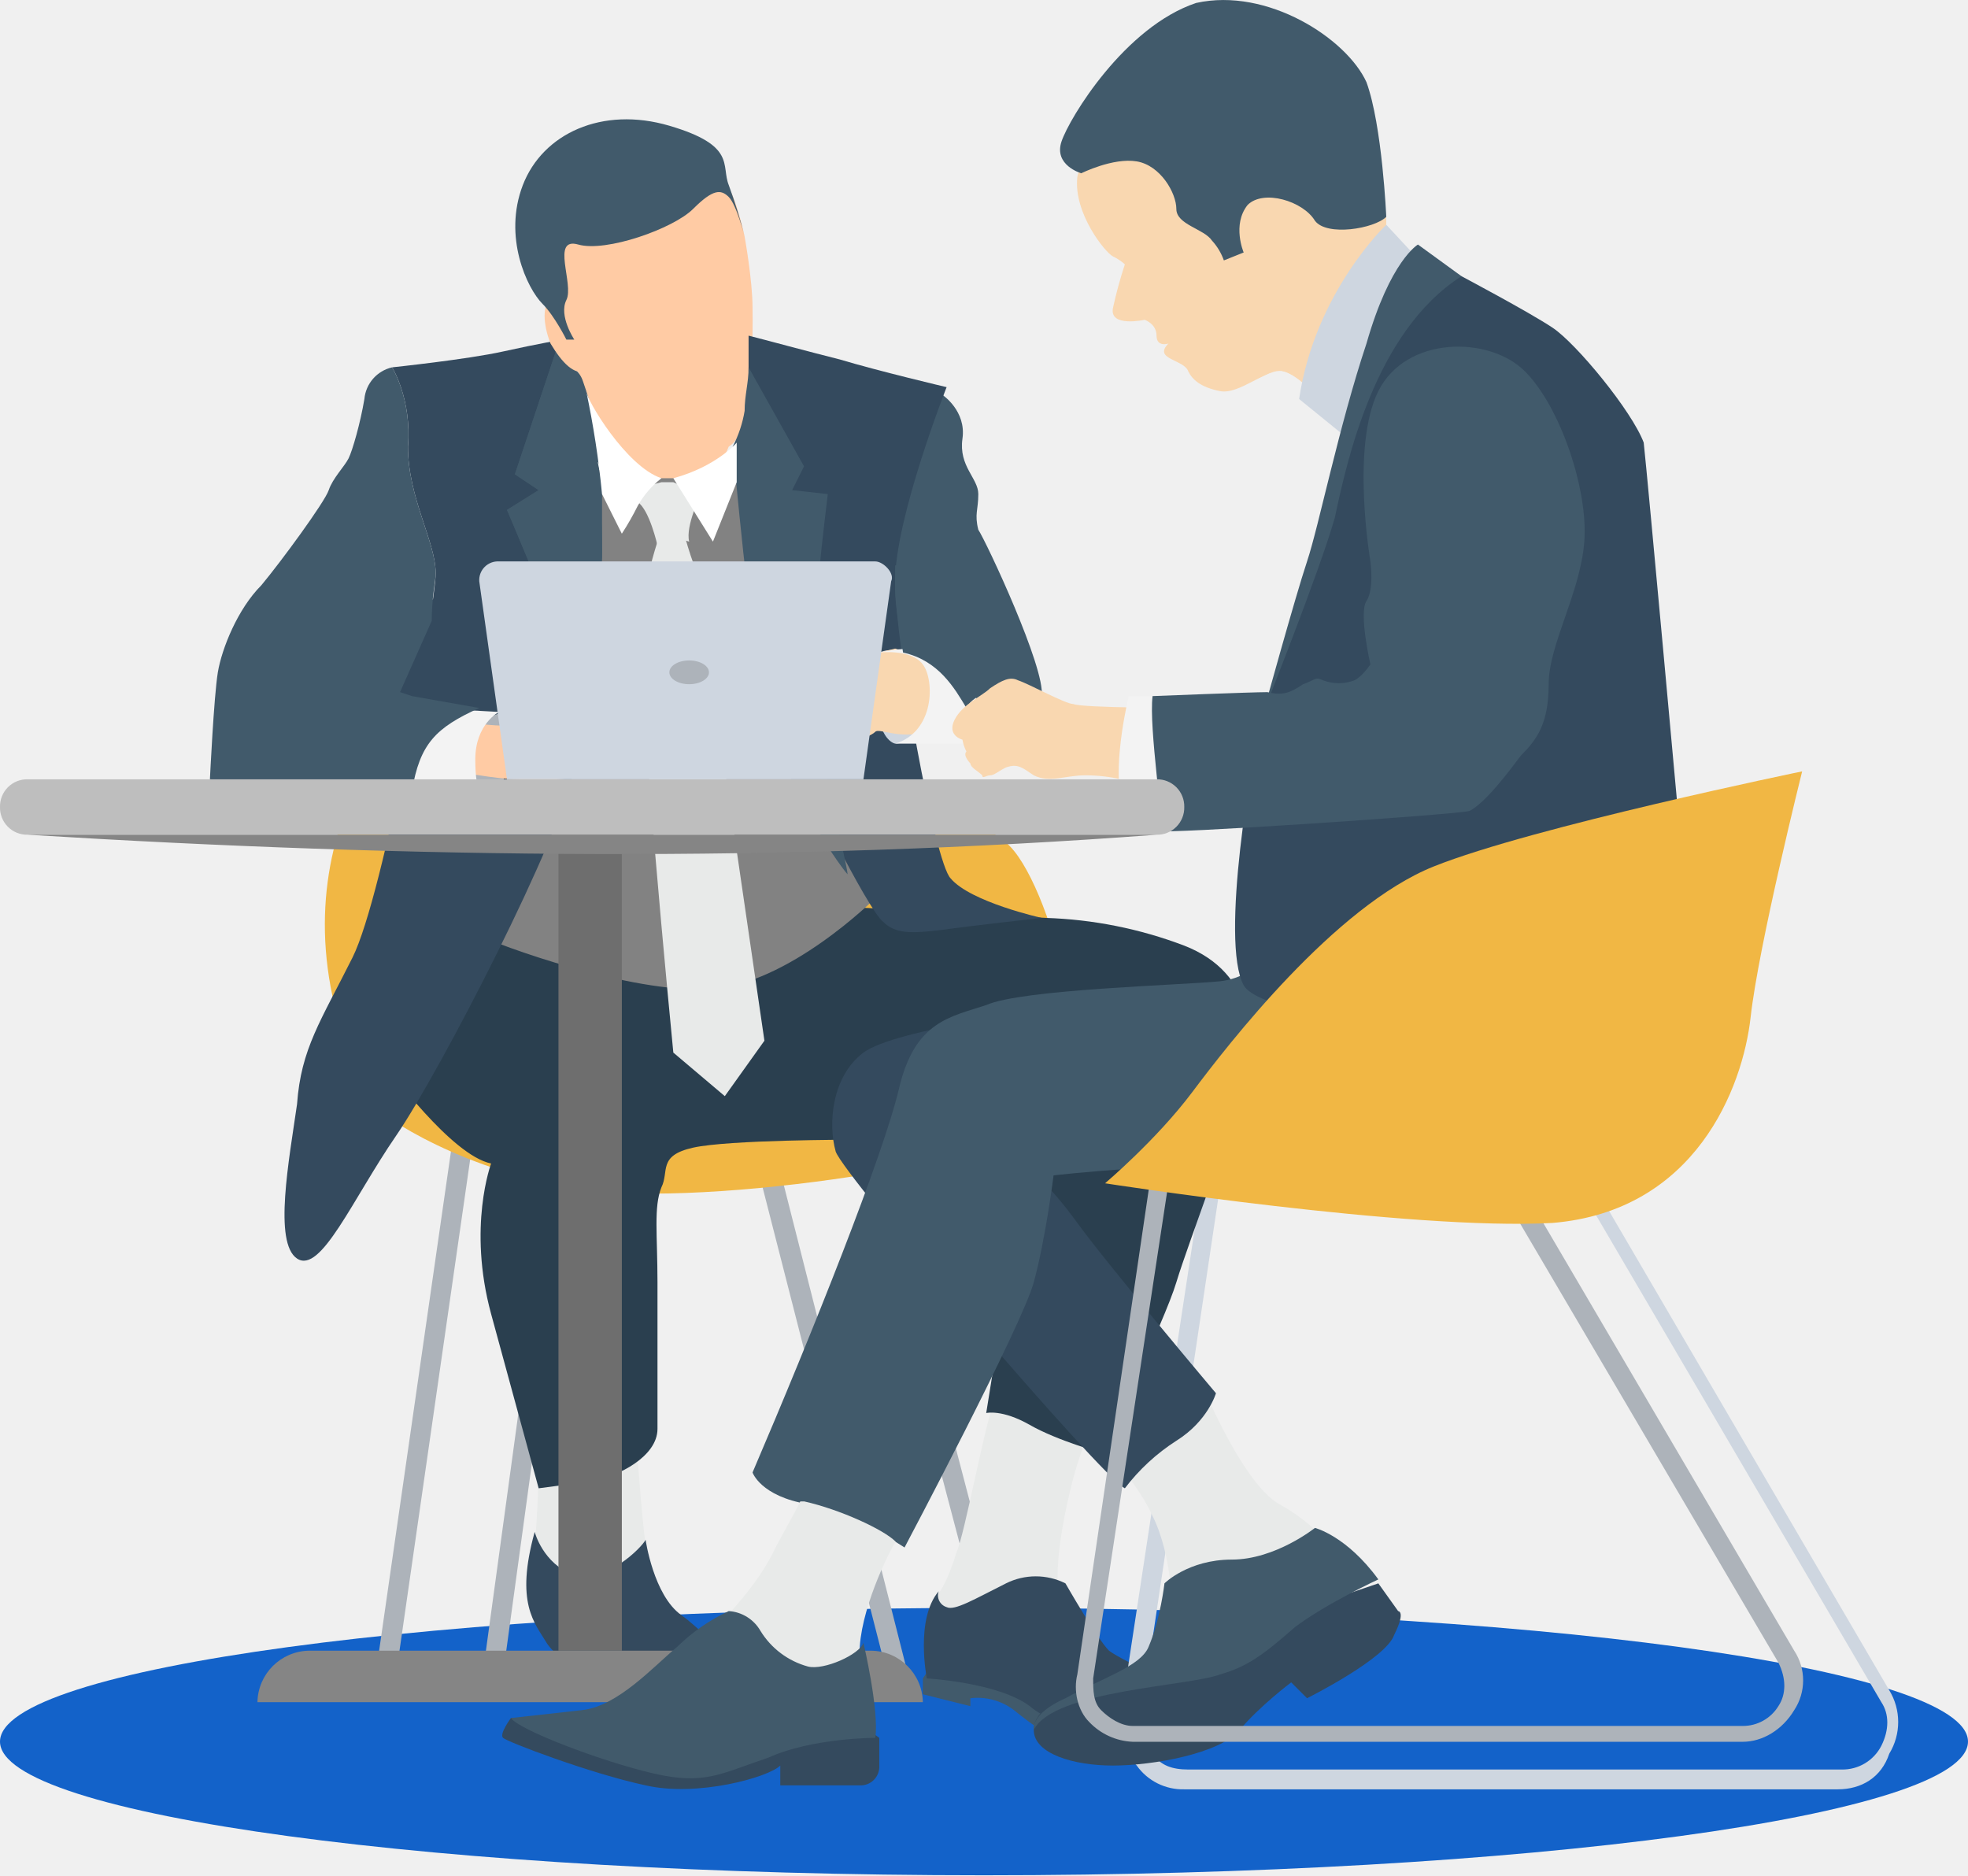
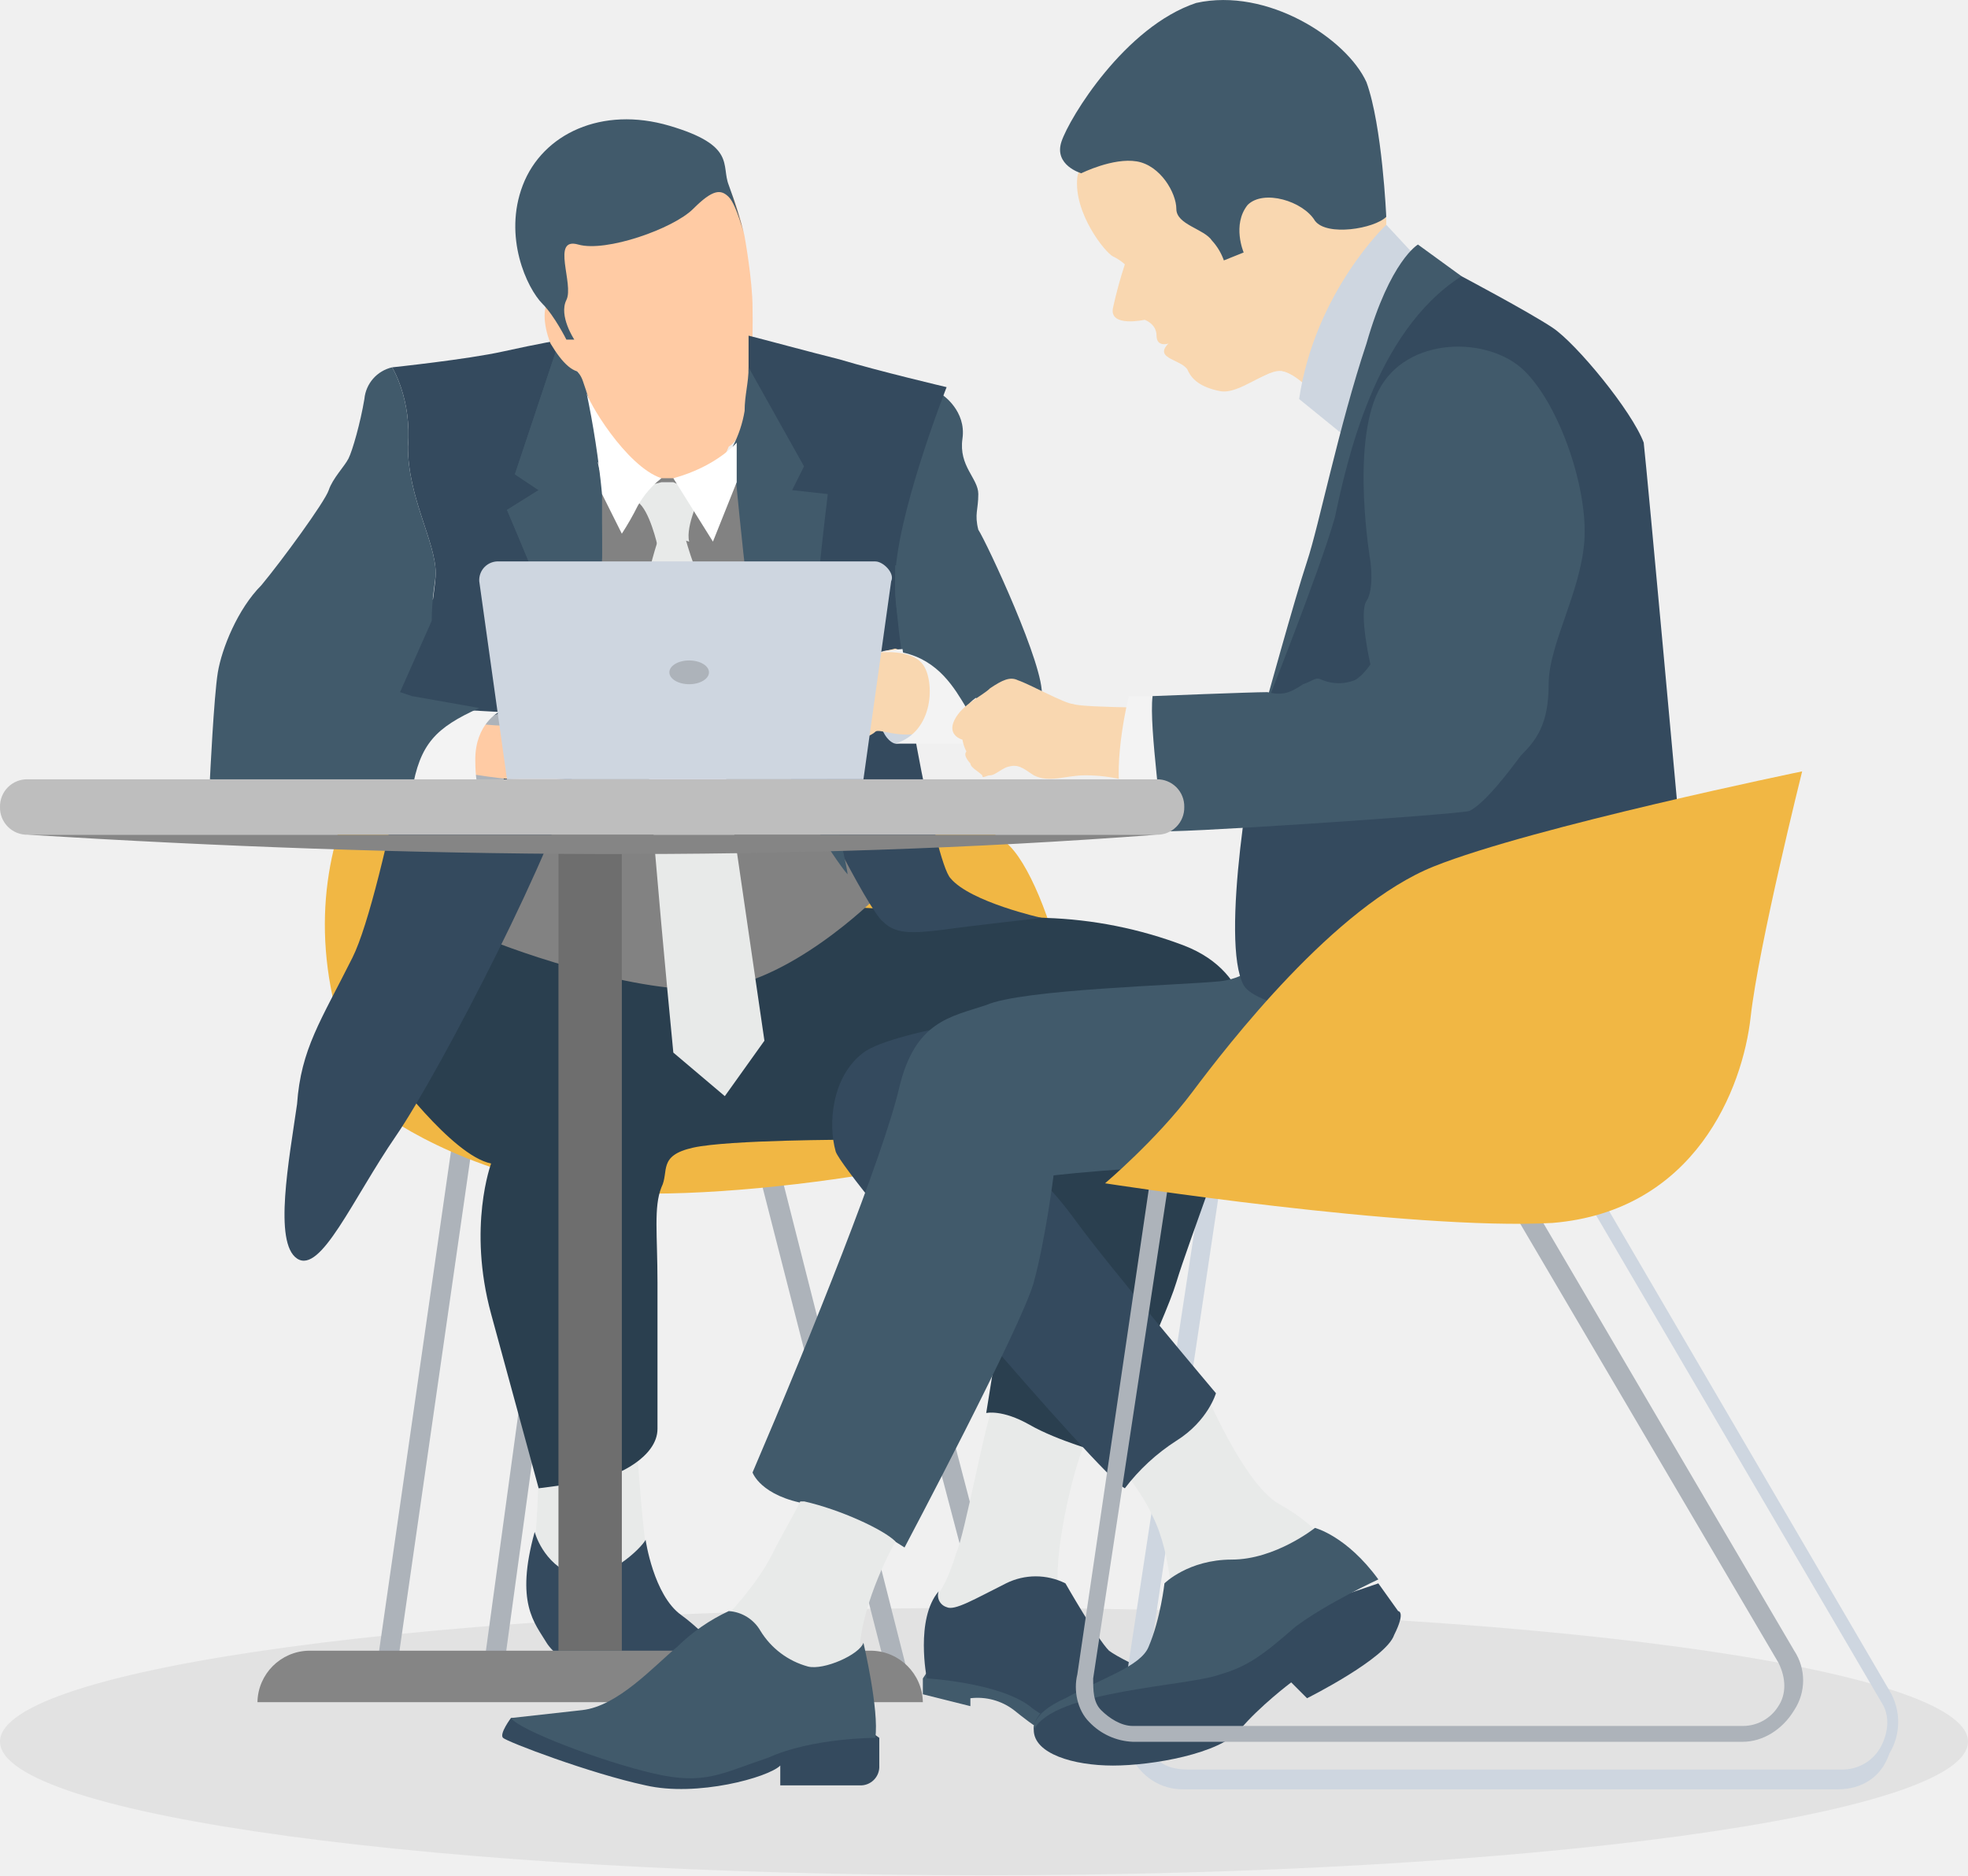
<svg xmlns="http://www.w3.org/2000/svg" viewBox="0 0 530 505">
  <defs>
    <style>
      .cls-1 {
-         fill: #1362c9;
+         fill: rgba(0,0,0,0.06);
      }

      .cls-2 {
        fill: #adb3ba;
      }

      .cls-3 {
        fill: #e8eae9;
      }

      .cls-4 {
        fill: #f1b744;
      }

      .cls-5 {
        fill: #344a5e;
      }

      .cls-6 {
        fill: #415a6b;
      }

      .cls-7 {
        fill: #ced6e0;
      }

      .cls-8 {
        fill: #2a3f4f;
      }

      .cls-9 {
        fill: #ffcba4;
      }

      .cls-10 {
        fill: #828282;
      }

      .cls-11 {
        fill: #f9d7b0;
      }

      .cls-12 {
        fill: #f3f3f3;
      }

      .cls-13 {
        fill: #fff;
      }

      .cls-14 {
        fill: #6e6e6e;
      }

      .cls-15 {
        fill: #bebebe;
      }

      .cls-16 {
        fill: #858585;
      }
    </style>
  </defs>
  <g id="_609116" data-name="609116" transform="translate(0 -14.673)">
    <ellipse id="Ellipse_3" data-name="Ellipse 3" class="cls-1" cx="265" cy="36" rx="265" ry="36" transform="translate(0 447.673)" />
    <g id="Group_1" data-name="Group 1">
      <path id="Path_1" data-name="Path 1" class="cls-2" d="M238.933,465.6l-35.2-137.6,5.334-2.133,35.2,138.666Z" />
      <path id="Path_2" data-name="Path 2" class="cls-2" d="M106.667,465.6l-5.334-1.067,21.334-148.266L128,317.328Z" />
      <path id="Path_3" data-name="Path 3" class="cls-2" d="M267.733,465.6l-36.266-137.6,5.333-2.133,36.267,138.666Z" />
      <path id="Path_4" data-name="Path 4" class="cls-2" d="M135.467,465.6l-5.334-1.067L150.4,316.262l5.333,1.066Z" />
    </g>
    <path id="Path_60" data-name="Path 60" class="cls-3" d="M232.944,468.756l-16.347,6.7-16.987-1.164,1.31-4.076s2.183-2.475,4.658-10.772c2.139-4.329,7.809-35.383,9.949-39.712h1.07c9.628,2.164,21.143,5.461,24.353,8.708C237.739,433.846,231.874,457.934,232.944,468.756Z" transform="translate(52 -26.73)" />
    <path id="Path_5" data-name="Path 5" class="cls-4" d="M100.267,311.995c0,1.067,19.2,16,52.267,22.4s115.2-6.4,130.133-17.067,0-66.133-11.733-75.733-21.333-5.333-34.133-25.6c-11.733-20.267-88.533-35.2-112-22.4S69.333,253.328,100.267,311.995Z" />
    <path id="Path_6" data-name="Path 6" class="cls-3" d="M144,431.462s1.067-12.8,1.067-22.4,25.6-18.133,25.6-18.133,2.133,38.4,4.267,45.867,2.133,7.467,2.133,7.467S150.4,455.995,144,431.462Z" />
    <path id="Path_7" data-name="Path 7" class="cls-5" d="M144,427.2s2.133,8.533,10.667,11.733c8.533,2.133,18.133-7.467,19.2-9.6,0,0,2.133,14.933,9.6,20.267S201.6,467.728,201.6,467.728a25.373,25.373,0,0,1-20.267,7.467c-12.8-1.067-30.933-12.8-34.133-18.133s-8.533-10.667-3.2-29.867" />
    <path id="Path_8" data-name="Path 8" class="cls-6" d="M250.667,463.462l-2.133,3.2v4.267l12.8,3.2V472a16.136,16.136,0,0,1,11.733,3.2c5.333,4.267,10.667,8.533,18.133,8.533,6.4,0,14.933-1.067,16-5.333C309.333,475.2,268.8,463.462,250.667,463.462Z" />
    <path id="Path_9" data-name="Path 9" class="cls-5" d="M249.6,466.662s-3.2-16,3.2-23.467a3.3,3.3,0,0,0,2.133,4.267c2.133,1.067,7.467-2.133,16-6.4a17.888,17.888,0,0,1,16,0s8.533,14.933,11.733,18.133c4.267,3.2,23.467,11.733,28.8,11.733s1.067,14.933-11.733,13.867-30.933-4.267-38.4-10.667C268.8,467.728,249.6,466.662,249.6,466.662Z" />
    <path id="Path_10" data-name="Path 10" class="cls-7" d="M494.933,496.528h-176a15.2,15.2,0,0,1-12.8-6.4c-3.2-3.2-4.267-8.533-4.267-13.867l22.4-147.2,103.467,2.133L508.8,469.862a16.371,16.371,0,0,1,0,17.067C506.667,493.328,501.333,496.528,494.933,496.528Zm-166.4-162.133L307.2,477.328c0,3.2,0,7.467,3.2,9.6,2.133,3.2,5.333,4.267,9.6,4.267H496a11.732,11.732,0,0,0,10.667-6.4c2.133-4.267,2.133-8.533,0-11.733l-80-136.533Z" />
    <ellipse id="Ellipse_1" data-name="Ellipse 1" class="cls-5" cx="12.8" cy="19.2" rx="12.8" ry="19.2" transform="translate(96 172.262)" />
    <path id="Path_11" data-name="Path 11" class="cls-8" d="M104.533,302.395s17.067,23.467,27.733,25.6c0,0-6.4,17.067,0,40.533l12.8,46.933s8.533-1.067,14.933-2.133,17.067-6.4,17.067-13.867V359.994c0-12.8-1.067-20.267,1.067-25.6,2.133-4.267-1.067-8.533,8.533-10.667s42.667-2.133,42.667-2.133l46.933,6.4s-9.6,60.8-10.667,67.2c0,0,4.267-1.067,11.733,3.2s19.2,7.467,19.2,7.467,17.067-35.2,20.267-45.867,16-43.733,18.133-54.4c3.2-10.667,3.2-28.8-16-36.267A115.071,115.071,0,0,0,281.6,261.86L128,253.328Z" />
    <g id="Group_2" data-name="Group 2">
      <path id="Path_12" data-name="Path 12" class="cls-9" d="M153.6,108.262l4.267,12.8c1.067,3.2,5.333,25.6,5.333,25.6l25.6,5.333,7.467-17.067s4.267-2.133,5.333-11.733a223.2,223.2,0,0,0,1.067-25.6c0-7.467-2.133-19.2-2.133-19.2S198.4,67.728,195.2,63.462s-44.8,5.333-46.933,13.867,4.266,27.733,5.333,30.933Z" />
      <path id="Path_13" data-name="Path 13" class="cls-9" d="M161.067,137.062c-1.067-6.4-2.133-12.8-3.2-14.933s-2.133-7.467-3.2-10.667c1.067,2.133,1.067,4.267,2.133,7.467C157.867,124.262,160,130.661,161.067,137.062Z" />
    </g>
    <path id="Path_14" data-name="Path 14" class="cls-9" d="M188.8,151.995l6.4-14.933a20.12,20.12,0,0,1-17.067,2.133c-9.6-3.2-20.267-16-20.267-16S169.6,144.528,188.8,151.995Z" />
    <path id="Path_15" data-name="Path 15" class="cls-10" d="M178.133,143.462h3.2l21.333-2.133,33.067,115.2s-23.467,23.467-44.8,24.533S134.4,269.328,128,266.128c-5.333-3.2,25.6-125.867,25.6-125.867Z" />
    <g id="Group_3" data-name="Group 3">
      <path id="Path_16" data-name="Path 16" class="cls-3" d="M181.333,156.262l3.2,3.2a98.04,98.04,0,0,0,3.2,9.6c0,2.133,18.133,125.867,18.133,125.867L195.2,309.862l-13.867-11.733s-10.667-108.8-8.533-118.4a107.506,107.506,0,0,1,4.267-19.2Z" />
      <path id="Path_17" data-name="Path 17" class="cls-3" d="M173.867,145.6l4.267-1.067h3.2l7.467,3.2s-4.267,8.533-3.2,12.8c-3.2-1.067-5.333-1.067-8.533,1.067,0,0-2.133-9.6-5.333-11.733C167.467,147.728,173.867,145.6,173.867,145.6Z" />
    </g>
    <path id="Path_18" data-name="Path 18" class="cls-5" d="M151.467,106.128s-6.4,1.067-16,3.2-29.867,4.267-29.867,4.267,5.333,8.533,4.267,21.333c0,13.867,7.467,25.6,7.467,34.133s-13.867,86.4-22.4,103.467S81.067,297.061,80,311.995c-2.133,14.933-6.4,37.333,0,41.6s14.933-16,26.667-33.067,44.8-81.067,48-99.2C157.867,202.128,151.467,106.128,151.467,106.128Z" />
    <path id="Path_19" data-name="Path 19" class="cls-2" d="M124.8,226.662l6.4,3.2s7.467,2.133,4.267-23.467c0,0-6.4,2.133-8.533,4.267S124.8,226.662,124.8,226.662Z" />
    <g id="Group_4" data-name="Group 4">
      <path id="Path_20" data-name="Path 20" class="cls-6" d="M162.133,146.661v17.067c0,11.733-8.533,57.6-8.533,57.6s1.067-24.533-2.133-32c-2.133-7.467-14.933-37.333-14.933-37.333l8.533-5.333-6.4-4.267,11.733-35.2a1.045,1.045,0,0,1,1.067,1.067v1.067h0l4.267,12.8C157.867,124.262,162.133,142.4,162.133,146.661Z" />
      <path id="Path_21" data-name="Path 21" class="cls-6" d="M162.133,162.661v1.067c0,11.733-8.533,57.6-8.533,57.6s1.067-24.533-2.133-32c-2.133-7.467-14.933-37.333-14.933-37.333l8.533-5.333-6.4-4.267,11.733-35.2a5.541,5.541,0,0,1,2.133,4.267c1.067,2.133,3.387,2.657,4.453,5.857,1.137,3.411,2.716,7.565,2.8,11.421,8.354,23.85-1.351,5.333-.852,8.322l-.491-1.268C161.642,144.327,162.133,154.128,162.133,162.661Z" />
    </g>
    <g id="Group_5" data-name="Group 5">
      <path id="Path_22" data-name="Path 22" class="cls-9" d="M129.067,209.6s8.533,1.067,8.533,0c0-2.133,1.067-3.2,3.2-5.333a13.525,13.525,0,0,1,6.4-1.067c3.2,0,9.6,0,10.667,2.133,2.133,2.133,0,5.333-3.2,4.267-3.2,0-5.333,0-6.4,1.067l-1.067,1.067s7.467,2.133,10.667,1.067,9.6-1.067,12.8-1.067c3.2,1.067,6.4,2.133,5.333,4.267a2.337,2.337,0,0,1,1.067,3.2c-1.067,2.133-6.4,4.267-12.8,4.267-7.467,0-18.133,2.133-24.533,1.067-6.4,0-16-2.133-24.533-3.2h-8.533Z" />
      <path id="Path_23" data-name="Path 23" class="cls-9" d="M157.867,102.928c2.133,5.333,2.133,10.667,0,11.733-3.2,1.067-6.4-2.133-9.6-7.467-2.133-5.333-2.133-10.667,0-11.733C151.467,94.395,154.667,97.6,157.867,102.928Z" />
    </g>
    <path id="Path_24" data-name="Path 24" class="cls-6" d="M280.533,202.128a37.775,37.775,0,0,1-2.133,12.8l-16,2.133s-1.067-21.333-20.267-25.6c-1.067-7.467-2.133-13.867-2.133-18.133,0-17.067,13.867-52.267,13.867-52.267s6.4,4.267,5.333,11.733,4.267,10.667,4.267,14.933-1.067,5.333,0,9.6C265.6,160.528,281.6,194.662,280.533,202.128Z" />
    <path id="Path_25" data-name="Path 25" class="cls-5" d="M280.533,261.862s-19.2,2.133-26.667,3.2c-8.533,1.067-12.8,1.067-16-2.133-4.267-3.2-22.4-40.533-22.4-40.533s-6.4-29.867-7.467-57.6c0-18.133-4.267-38.4-6.4-50.133v-9.6c4.267,1.067,16,4.267,24.533,6.4,10.667,3.2,28.8,7.467,28.8,7.467s-13.867,35.2-13.867,52.267,10.667,75.733,14.933,80C261.333,257.6,280.533,261.862,280.533,261.862Z" />
    <path id="Path_26" data-name="Path 26" class="cls-7" d="M241.067,214.928s-7.467-1.067-4.267-24.533c0,0,4.267-2.133,9.6,1.067s9.6,12.8,7.467,17.067S243.2,214.928,241.067,214.928Z" />
    <path id="Path_27" data-name="Path 27" class="cls-6" d="M228.267,250.128c-1.067-1.067-14.933-19.2-21.333-42.667-4.267-16-7.467-50.133-9.6-72.533a32.233,32.233,0,0,0,3.2-9.6c0-4.267,1.067-7.467,1.067-11.733l14.933,26.667-3.2,6.4,9.6,1.067s-5.333,42.667-4.267,54.4C219.733,212.795,228.267,247.995,228.267,250.128Z" />
    <g id="Group_6" data-name="Group 6">
      <path id="Path_28" data-name="Path 28" class="cls-11" d="M241.067,189.328,236.8,190.4a34.3,34.3,0,0,1-8.533-1.067c-3.2-1.067-9.6-4.267-12.8-2.133-3.2,1.067-9.6,12.8-9.6,12.8l25.6,13.867s3.2-1.067,4.267-2.133,6.4,2.133,13.867,0l8.533-1.067s-4.267-10.667-6.4-14.933S244.267,190.4,241.067,189.328Z" />
      <path id="Path_29" data-name="Path 29" class="cls-11" d="M364.8,66.661l8.533,6.4v2.133L355.2,122.128s-5.333-6.4-9.6-7.467-11.733,6.4-17.067,5.333-7.467-3.2-8.533-5.333c-1.067-3.2-9.6-3.2-5.333-7.467,0,0-3.2,1.067-3.2-2.133s-3.2-4.267-3.2-4.267-9.6,2.133-8.533-3.2a117.194,117.194,0,0,1,3.2-11.733,13.192,13.192,0,0,0-3.2-2.133c-2.133-1.067-10.667-11.733-9.6-21.333s38.4-20.267,53.333-19.2C357.333,45.328,364.8,66.661,364.8,66.661Z" />
    </g>
    <path id="Path_30" data-name="Path 30" class="cls-3" d="M324.267,388.8s10.667,25.6,20.267,30.933,12.8,10.667,12.8,10.667l-41.6,18.133s0-14.933-5.333-25.6c-5.333-11.733-18.133-23.467-18.133-23.467Z" />
    <path id="Path_31" data-name="Path 31" class="cls-5" d="M317.867,459.2s-12.8,7.467-21.333,9.6S278.4,474.128,278.4,480.528s10.667,9.6,21.333,9.6,28.8-3.2,34.133-9.6,13.867-12.8,13.867-12.8L352,472s21.333-10.667,23.467-17.067c3.2-6.4,1.067-6.4,1.067-6.4l-5.333-7.467Z" />
    <path id="Path_32" data-name="Path 32" class="cls-6" d="M313.6,441.061s6.4-6.4,18.133-6.4,22.4-8.533,22.4-8.533S362.666,428.261,371.2,440c0,0-13.867,6.4-22.4,12.8-8.533,7.467-12.8,10.667-20.267,12.8-8.533,3.2-44.8,4.267-50.133,14.933,0,0-1.067-4.267,8.533-8.533,9.6-5.333,20.267-8.533,22.4-13.867C312.533,450.662,313.6,441.061,313.6,441.061Z" />
    <path id="Path_33" data-name="Path 33" class="cls-5" d="M283.733,286.395s-42.667,5.333-51.2,11.733-9.6,19.2-7.467,26.667c2.133,6.4,71.467,87.467,77.867,90.667a54.167,54.167,0,0,1,13.867-12.8c8.533-5.333,10.667-12.8,10.667-12.8s-28.8-34.133-37.333-45.867S278.4,331.2,278.4,331.2l42.667-22.4Z" />
    <path id="Path_34" data-name="Path 34" class="cls-2" d="M469.333,483.728H305.067a17.127,17.127,0,0,1-11.733-5.333c-3.2-3.2-4.267-8.533-3.2-12.8l20.267-137.6,97.067,2.133L483.2,459.2a14.533,14.533,0,0,1,0,16C480,480.528,474.667,483.728,469.333,483.728Zm-154.666-150.4L294.4,466.662c0,3.2,0,6.4,2.133,8.533s5.333,4.267,8.533,4.267H469.333a11.2,11.2,0,0,0,9.6-5.333c2.133-3.2,2.133-7.467,0-11.733L404.266,335.463Z" />
    <path id="Path_35" data-name="Path 35" class="cls-6" d="M202.667,411.2s2.133,6.4,14.933,8.533c11.733,2.133,26,11.672,26,11.672s31.6-59.672,34.8-71.4,5.333-28.8,5.333-28.8,35.2-4.267,70.4-2.133S439.466,310.929,444.8,299.2s8.533-37.333,8.533-37.333L342.4,270.395a19.02,19.02,0,0,1-13.867,8.533c-10.667,1.067-53.333,2.133-62.933,6.4-9.6,3.2-19.2,4.267-23.467,22.4S218.667,373.862,202.667,411.2Z" />
    <path id="Path_36" data-name="Path 36" class="cls-7" d="M373.333,75.195s-19.2,18.133-23.467,46.933l17.067,13.867L387.2,90.128Z" />
    <path id="Path_37" data-name="Path 37" class="cls-5" d="M452.267,237.328l-12.8,60.8s-98.133-6.4-104.533-18.133,2.133-61.867,5.333-73.6c3.2-10.667,13.867-37.333,20.267-66.133S387.2,87.995,387.2,87.995l6.4,1.067s18.133,9.6,24.533,13.867,21.333,22.4,24.533,30.933C443.733,143.462,452.267,237.328,452.267,237.328Z" />
    <path id="Path_38" data-name="Path 38" class="cls-6" d="M381.867,80.528S374.4,84.795,368,107.195c-7.467,22.4-12.8,49.067-16,58.667S340.267,206.4,340.267,206.4s14.933-37.333,19.2-52.267C362.667,139.2,370.134,104,393.6,89.061Z" />
    <path id="Path_39" data-name="Path 39" class="cls-4" d="M297.6,333.328S311.467,321.6,321.067,308.8s38.4-50.133,65.067-60.8,99.2-25.6,99.2-25.6-11.733,46.933-13.867,66.133S456.534,340.8,418.134,344C379.733,346.128,297.6,333.328,297.6,333.328Z" />
    <path id="Path_40" data-name="Path 40" class="cls-6" d="M373.333,73.062c-3.2,3.2-16,5.333-19.2,1.067C350.933,68.8,340.266,65.6,336,69.862c-4.267,5.333-1.067,12.8-1.067,12.8L329.6,84.8a15.606,15.606,0,0,0-3.2-5.333c-2.133-3.2-9.6-4.267-9.6-8.533s-4.267-11.733-10.667-12.8-14.933,3.2-14.933,3.2-7.467-2.133-5.333-8.533,17.067-30.933,36.267-37.333c19.2-4.267,40.533,9.6,45.867,21.333C372.267,48.528,373.333,73.062,373.333,73.062Z" />
    <path id="Path_41" data-name="Path 41" class="cls-11" d="M338.133,116.795h0c3.2-1.067,5.333-3.2,7.467-2.133,1.067,0,2.133,1.067,3.2,1.067,3.2-13.867,1.067-29.867,1.067-29.867C349.867,98.661,338.133,116.795,338.133,116.795Z" />
    <path id="Path_42" data-name="Path 42" class="cls-12" d="M236.8,190.4s8.533-1.067,11.733,3.2,3.2,18.133-7.467,21.333h22.4s2.133-12.8-4.267-19.2S246.4,188.262,236.8,190.4Z" />
    <path id="Path_43" data-name="Path 43" class="cls-6" d="M265.6,165.862v35.2c-2.133,1.067-4.267,2.133-5.333,4.267-3.2-5.333-7.467-12.8-17.067-14.933-1.067-7.467-2.133-12.8-2.133-17.067v-6.4H265.6Z" />
    <path id="Path_44" data-name="Path 44" class="cls-11" d="M301.867,224.528a44,44,0,0,0-9.6-1.067c-5.333,0-9.6,2.133-13.867,0-3.2-2.133-4.267-3.2-7.467-2.133-2.133,1.067-3.2,2.133-4.267,2.133s-2.133,1.067-2.133,0c-1.067-1.067-3.2-2.133-3.2-3.2,0,0-2.133-2.133-1.067-3.2a10.739,10.739,0,0,1-1.067-3.2s-4.267-1.067-2.133-5.333,7.467-6.4,9.6-8.533c3.2-2.133,5.333-3.2,7.467-2.133,3.2,1.067,12.8,6.4,14.933,6.4C291.2,205.329,320,205.329,320,205.329l-1.067,19.2H301.867Z" />
    <path id="Path_45" data-name="Path 45" class="cls-12" d="M314.667,202.128H304s-4.267,17.067-2.133,27.733l19.2,3.2Z" />
    <path id="Path_46" data-name="Path 46" class="cls-6" d="M369.067,165.862s-5.333-30.933,2.133-45.867,29.867-14.933,39.467-5.333,17.067,32,16,45.867-9.6,27.733-9.6,38.4-3.2,14.933-7.467,19.2c-3.2,4.267-9.6,12.8-13.867,14.933-4.267,1.067-84.267,6.4-83.2,5.333s-3.2-27.733-2.133-36.267c0,0,26.667-1.067,30.933-1.067,4.267,1.067,6.4,0,9.6-2.133,3.2-1.067,3.2-2.133,5.333-1.067a11.773,11.773,0,0,0,8.533,0c2.133-1.067,4.267-4.267,4.267-4.267s-3.2-13.867-1.067-17.067S369.067,165.862,369.067,165.862Z" />
    <g id="Group_7" data-name="Group 7">
      <path id="Path_47" data-name="Path 47" class="cls-13" d="M198.4,144.528l-6.4,16-10.667-17.067c11.733-3.2,17.067-9.6,17.067-9.6C198.4,137.062,198.4,140.262,198.4,144.528Z" />
      <path id="Path_48" data-name="Path 48" class="cls-13" d="M178.133,143.462a24.664,24.664,0,0,0-6.4,7.467,77.015,77.015,0,0,1-4.267,7.467l-5.333-10.667A249.05,249.05,0,0,0,157.866,120C157.867,122.128,168.533,140.262,178.133,143.462Z" />
    </g>
    <path id="Path_49" data-name="Path 49" class="cls-6" d="M152.533,106.128h2.133s-4.267-6.4-2.133-10.667-4.267-17.067,3.2-14.933,25.6-4.267,30.933-9.6,7.467-5.333,9.6-3.2S200.533,78.4,200.533,78.4a136.059,136.059,0,0,0-4.267-13.867c-2.133-5.333,2.133-10.667-16-16s-34.133,2.133-39.467,16,1.067,27.733,5.333,32C149.333,99.728,152.533,106.128,152.533,106.128Z" />
    <path id="Path_50" data-name="Path 50" class="cls-12" d="M115.2,205.328l19.2,1.067s-6.4,3.2-6.4,12.8,2.133,9.6,2.133,9.6l-32-5.333C99.2,224.528,113.067,205.328,115.2,205.328Z" />
    <path id="Path_51" data-name="Path 51" class="cls-6" d="M129.067,205.328c-11.733,5.333-16,9.6-18.133,22.4l-54.4-3.2s1.067-22.4,2.133-28.8S64,178.661,70.4,172.261c5.333-6.4,17.067-22.4,18.133-25.6s4.267-6.4,5.333-8.533,3.2-9.6,4.267-16a9.662,9.662,0,0,1,7.467-8.533s5.333,8.533,4.267,21.333c0,13.867,7.467,25.6,7.467,34.133,0,2.133-1.067,6.4-1.067,12.8h0l-8.533,19.2,3.2,1.067Z" />
    <g id="Group_8" data-name="Group 8">
      <rect id="Rectangle_1" data-name="Rectangle 1" class="cls-14" width="17.067" height="217.6" transform="translate(150.4 241.595)" />
      <path id="Path_52" data-name="Path 52" class="cls-15" d="M311.467,239.462h-304A7.291,7.291,0,0,1,0,232H0a7.291,7.291,0,0,1,7.467-7.467h304A7.291,7.291,0,0,1,318.934,232h0A7.292,7.292,0,0,1,311.467,239.462Z" />
    </g>
    <path id="Path_53" data-name="Path 53" class="cls-16" d="M311.467,239.462c-99.2,7.467-200.533,6.4-304,0Z" />
    <path id="Path_54" data-name="Path 54" class="cls-16" d="M248.533,473.061H69.333A14.12,14.12,0,0,1,83.2,459.194H234.667A14.121,14.121,0,0,1,248.533,473.061Z" />
    <path id="Path_55" data-name="Path 55" class="cls-3" d="M231.572,463.016l-21.395,7.576L195.2,451.112s8.558-8.657,12.837-17.316c2.139-4.329,5.348-9.74,7.489-14.069h1.07c9.628,2.164,21.395,7.576,24.6,10.822C237.991,435.961,230.5,452.194,231.572,463.016Z" transform="translate(0 -0.73)" />
    <path id="Path_56" data-name="Path 56" class="cls-5" d="M145.067,477.328H137.6s-3.2,4.267-2.133,5.333,23.467,9.6,38.4,12.8c13.867,3.2,33.067-2.133,36.267-5.333v5.333h21.333a5.038,5.038,0,0,0,5.333-5.333v-7.467l-7.467-5.333H145.067Z" />
    <path id="Path_57" data-name="Path 57" class="cls-6" d="M196.267,448.528a10.64,10.64,0,0,1,8.533,5.333,21.689,21.689,0,0,0,12.8,9.6c4.267,1.067,13.867-3.2,14.933-6.4,0,0,4.267,18.133,3.2,25.6,0,0-17.067,0-28.8,5.333-12.8,4.267-17.067,7.467-30.933,4.267s-36.267-11.733-38.4-14.933l19.2-2.133c9.6-1.066,19.2-11.733,25.6-17.067A49.791,49.791,0,0,1,196.267,448.528Z" />
    <path id="Path_58" data-name="Path 58" class="cls-7" d="M235.733,165.862H134.4a5.038,5.038,0,0,0-5.333,5.333l7.467,53.333h96L240,171.2C241.067,169.062,237.867,165.862,235.733,165.862Z" />
    <ellipse id="Ellipse_2" data-name="Ellipse 2" class="cls-2" cx="5.333" cy="3.2" rx="5.333" ry="3.2" transform="translate(180.267 192.528)" />
  </g>
</svg>
